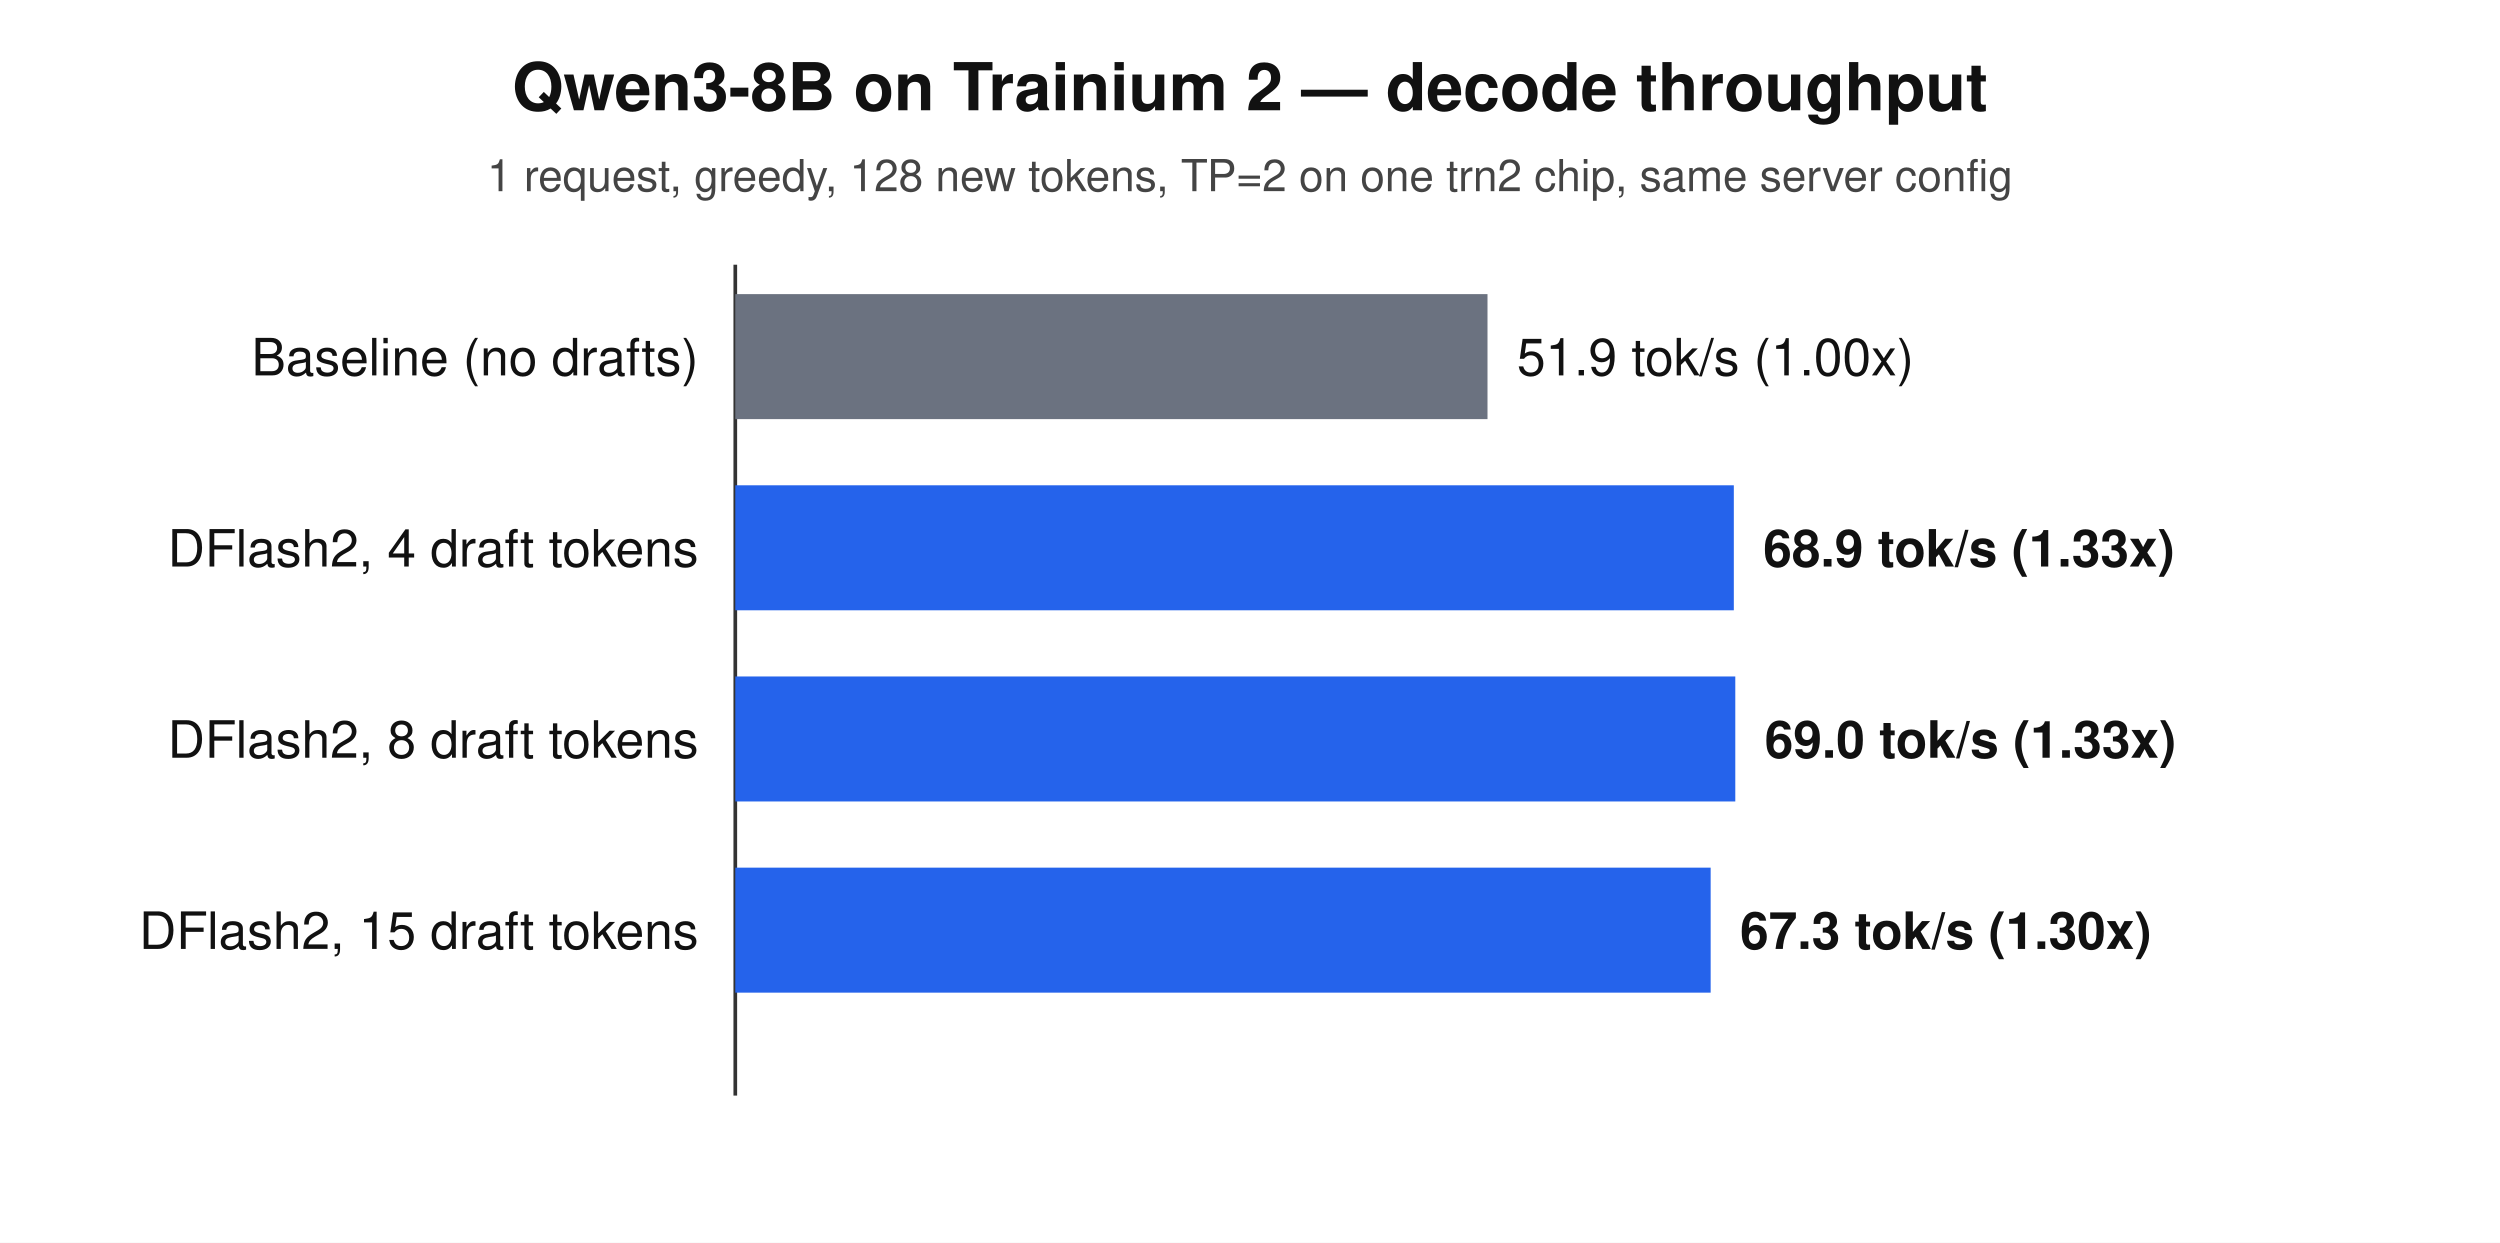
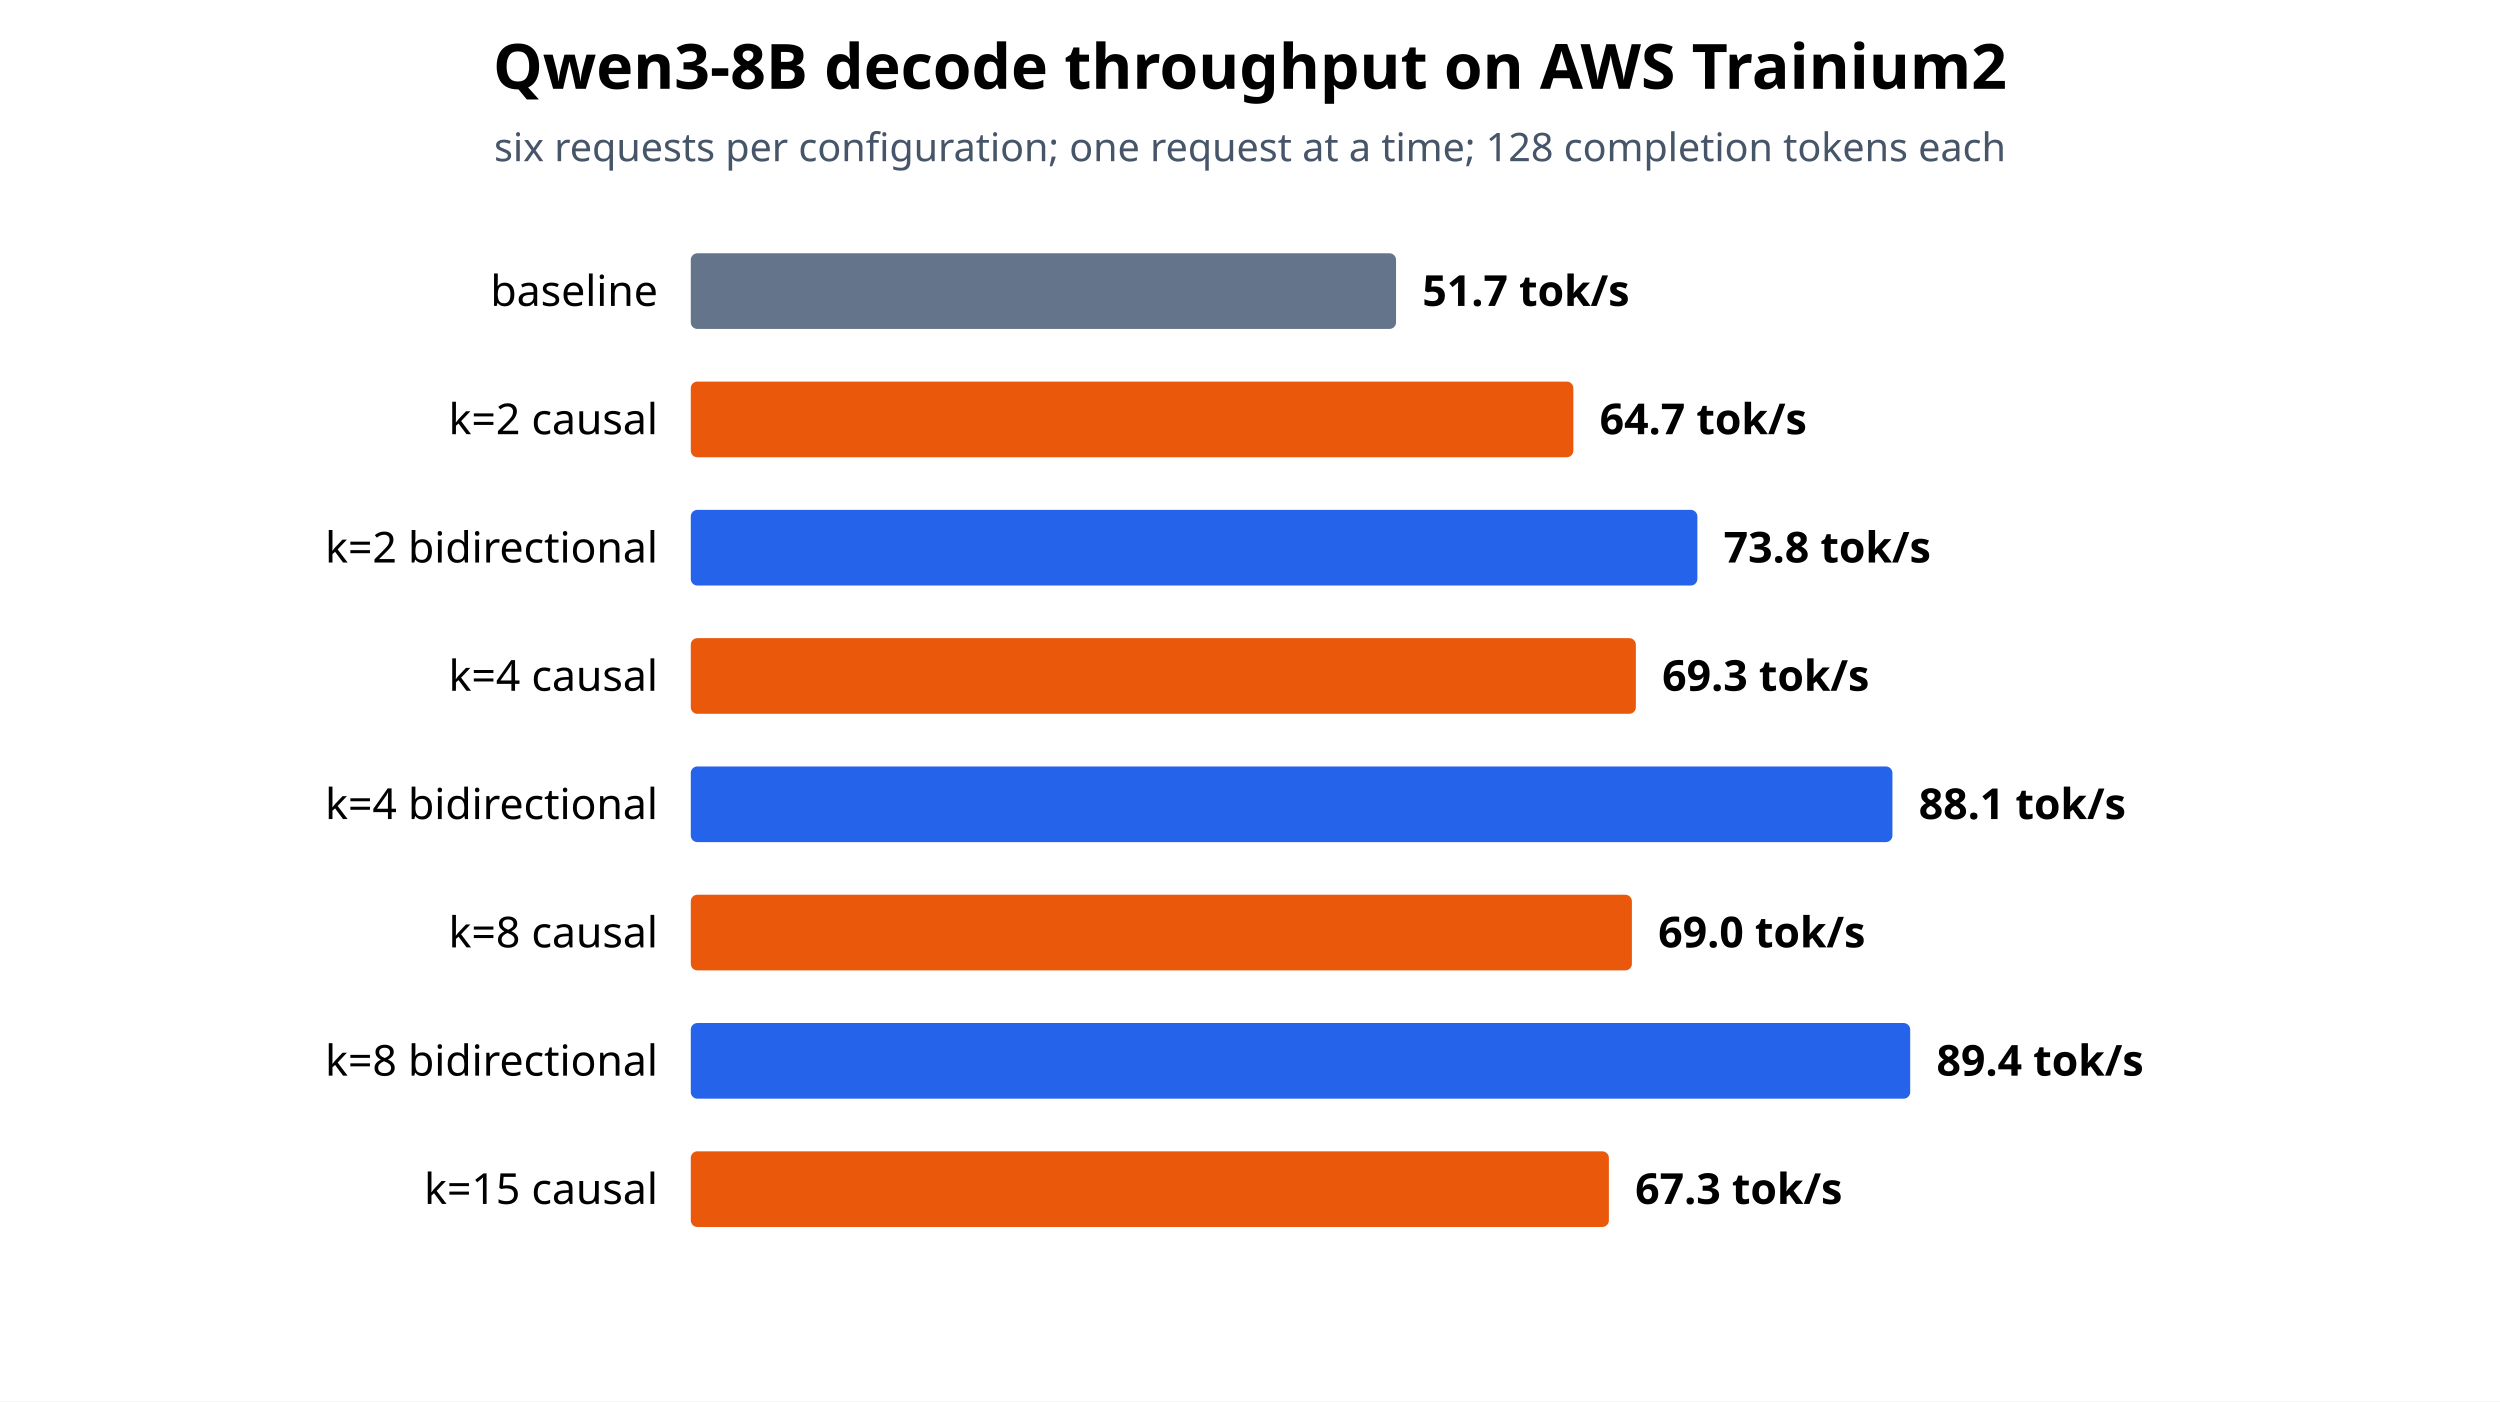
- <svg xmlns="http://www.w3.org/2000/svg" width="680" height="338" viewBox="0 0 680 338" font-family="Helvetica, Arial, sans-serif" role="img" aria-labelledby="t d">
-   <rect width="680" height="338" fill="#fff" />
-   <text x="340.0" y="30" text-anchor="middle" font-size="18" font-weight="bold" fill="#111">Qwen3-8B on Trainium 2 — decode throughput</text>
-   <text x="340.0" y="52" text-anchor="middle" font-size="12" fill="#444">1 request, greedy, 128 new tokens, TP=2 on one trn2 chip, same server config</text>
-   <line x1="200" y1="72" x2="200" y2="298" stroke="#333" />
-   <text x="190" y="102.1" text-anchor="end" font-size="14" fill="#111">Baseline (no drafts)</text>
-   <rect x="200" y="80" width="204.6" height="34" fill="#6b7280" />
-   <text x="412.6" y="102.1" font-size="14" fill="#111">51.9 tok/s (1.00x)</text>
-   <text x="190" y="154.1" text-anchor="end" font-size="14" fill="#111">DFlash2, 4 draft tokens</text>
-   <rect x="200" y="132" width="271.6" height="34" fill="#2563eb" />
-   <text x="479.6" y="154.1" font-size="14" fill="#111" font-weight="bold">68.9 tok/s (1.33x)</text>
-   <text x="190" y="206.1" text-anchor="end" font-size="14" fill="#111">DFlash2, 8 draft tokens</text>
-   <rect x="200" y="184" width="272.0" height="34" fill="#2563eb" />
-   <text x="480.0" y="206.1" font-size="14" fill="#111" font-weight="bold">69.0 tok/s (1.33x)</text>
-   <text x="190" y="258.1" text-anchor="end" font-size="14" fill="#111">DFlash2, 15 draft tokens</text>
-   <rect x="200" y="236" width="265.3" height="34" fill="#2563eb" />
-   <text x="473.3" y="258.1" font-size="14" fill="#111" font-weight="bold">67.3 tok/s (1.30x)</text>
+ <svg xmlns="http://www.w3.org/2000/svg" width="760" height="426" viewBox="0 0 760 426" role="img">
+   <rect width="760" height="426" fill="white" />
+   <text x="380.0" y="27" text-anchor="middle" font-family="sans-serif" font-size="19" font-weight="700">Qwen3-8B decode throughput on AWS Trainium2</text>
+   <text x="380.0" y="49" text-anchor="middle" font-family="sans-serif" font-size="12" fill="#475569">six requests per configuration; one request at a time; 128 completion tokens each</text>
+   <text x="200" y="93" text-anchor="end" font-family="sans-serif" font-size="13">baseline</text>
+   <rect x="210" y="77" width="214.4" height="23" rx="2" fill="#64748b" />
+   <text x="432.4" y="93" font-family="sans-serif" font-size="13" font-weight="700">51.7 tok/s</text>
+   <text x="200" y="132" text-anchor="end" font-family="sans-serif" font-size="13">k=2 causal</text>
+   <rect x="210" y="116" width="268.3" height="23" rx="2" fill="#ea580c" />
+   <text x="486.3" y="132" font-family="sans-serif" font-size="13" font-weight="700">64.7 tok/s</text>
+   <text x="200" y="171" text-anchor="end" font-family="sans-serif" font-size="13">k=2 bidirectional</text>
+   <rect x="210" y="155" width="306.0" height="23" rx="2" fill="#2563eb" />
+   <text x="524.0" y="171" font-family="sans-serif" font-size="13" font-weight="700">73.8 tok/s</text>
+   <text x="200" y="210" text-anchor="end" font-family="sans-serif" font-size="13">k=4 causal</text>
+   <rect x="210" y="194" width="287.3" height="23" rx="2" fill="#ea580c" />
+   <text x="505.3" y="210" font-family="sans-serif" font-size="13" font-weight="700">69.3 tok/s</text>
+   <text x="200" y="249" text-anchor="end" font-family="sans-serif" font-size="13">k=4 bidirectional</text>
+   <rect x="210" y="233" width="365.3" height="23" rx="2" fill="#2563eb" />
+   <text x="583.3" y="249" font-family="sans-serif" font-size="13" font-weight="700">88.1 tok/s</text>
+   <text x="200" y="288" text-anchor="end" font-family="sans-serif" font-size="13">k=8 causal</text>
+   <rect x="210" y="272" width="286.1" height="23" rx="2" fill="#ea580c" />
+   <text x="504.1" y="288" font-family="sans-serif" font-size="13" font-weight="700">69.0 tok/s</text>
+   <text x="200" y="327" text-anchor="end" font-family="sans-serif" font-size="13">k=8 bidirectional</text>
+   <rect x="210" y="311" width="370.7" height="23" rx="2" fill="#2563eb" />
+   <text x="588.7" y="327" font-family="sans-serif" font-size="13" font-weight="700">89.4 tok/s</text>
+   <text x="200" y="366" text-anchor="end" font-family="sans-serif" font-size="13">k=15 causal</text>
+   <rect x="210" y="350" width="279.1" height="23" rx="2" fill="#ea580c" />
+   <text x="497.1" y="366" font-family="sans-serif" font-size="13" font-weight="700">67.3 tok/s</text>
</svg>
